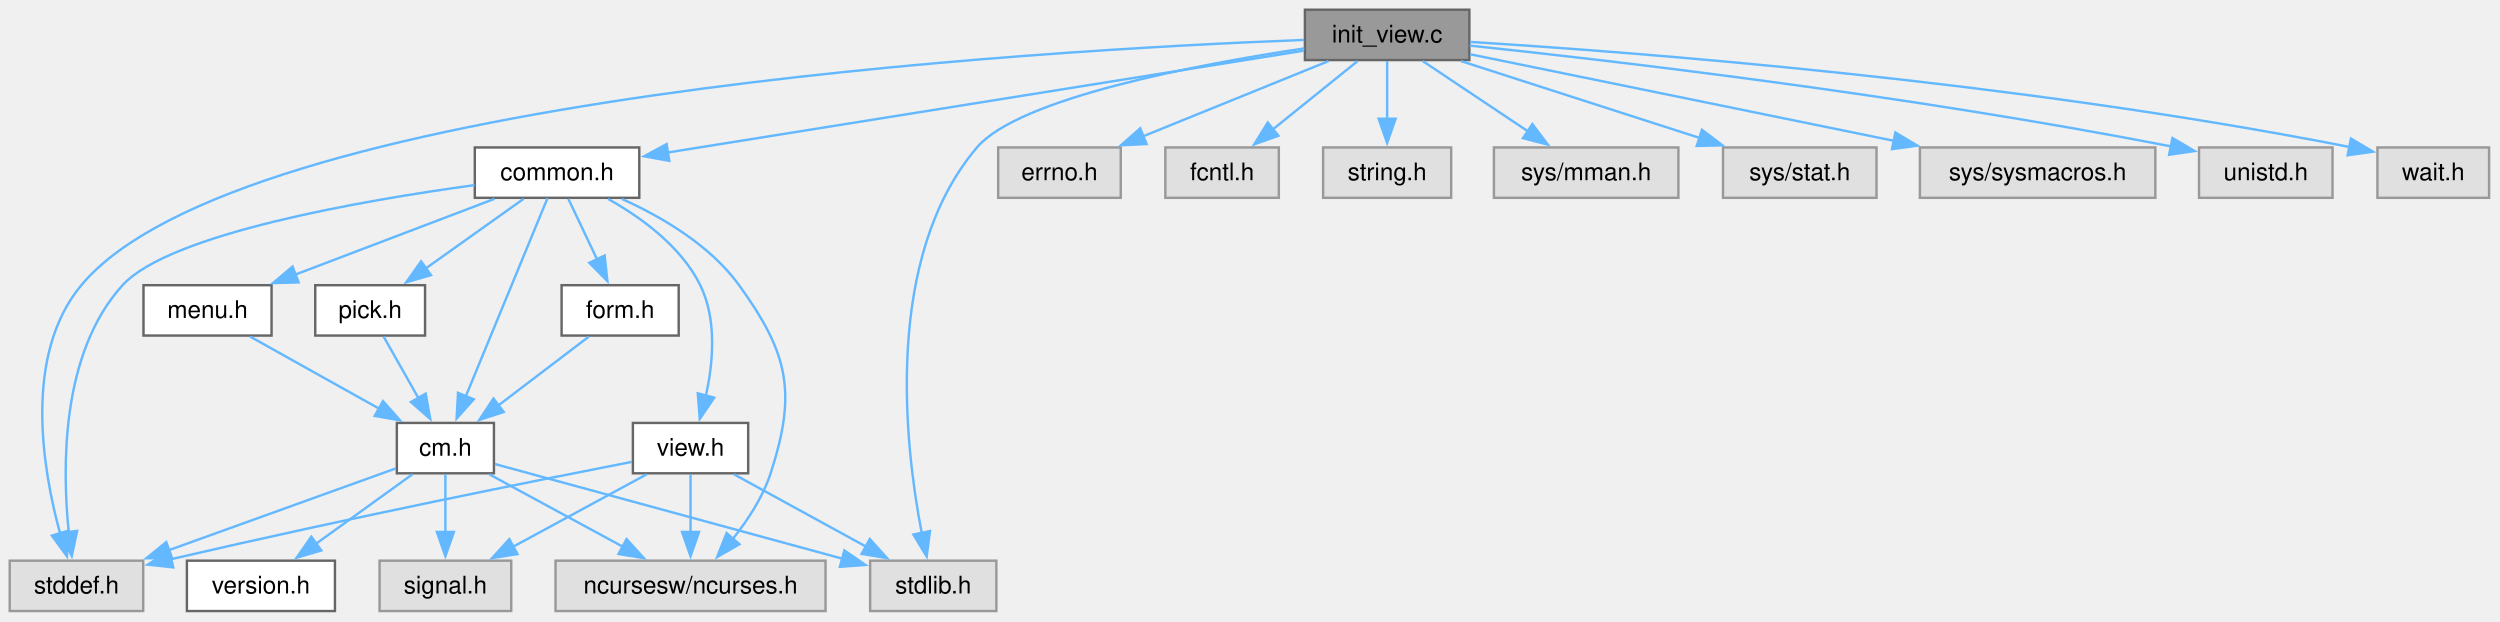
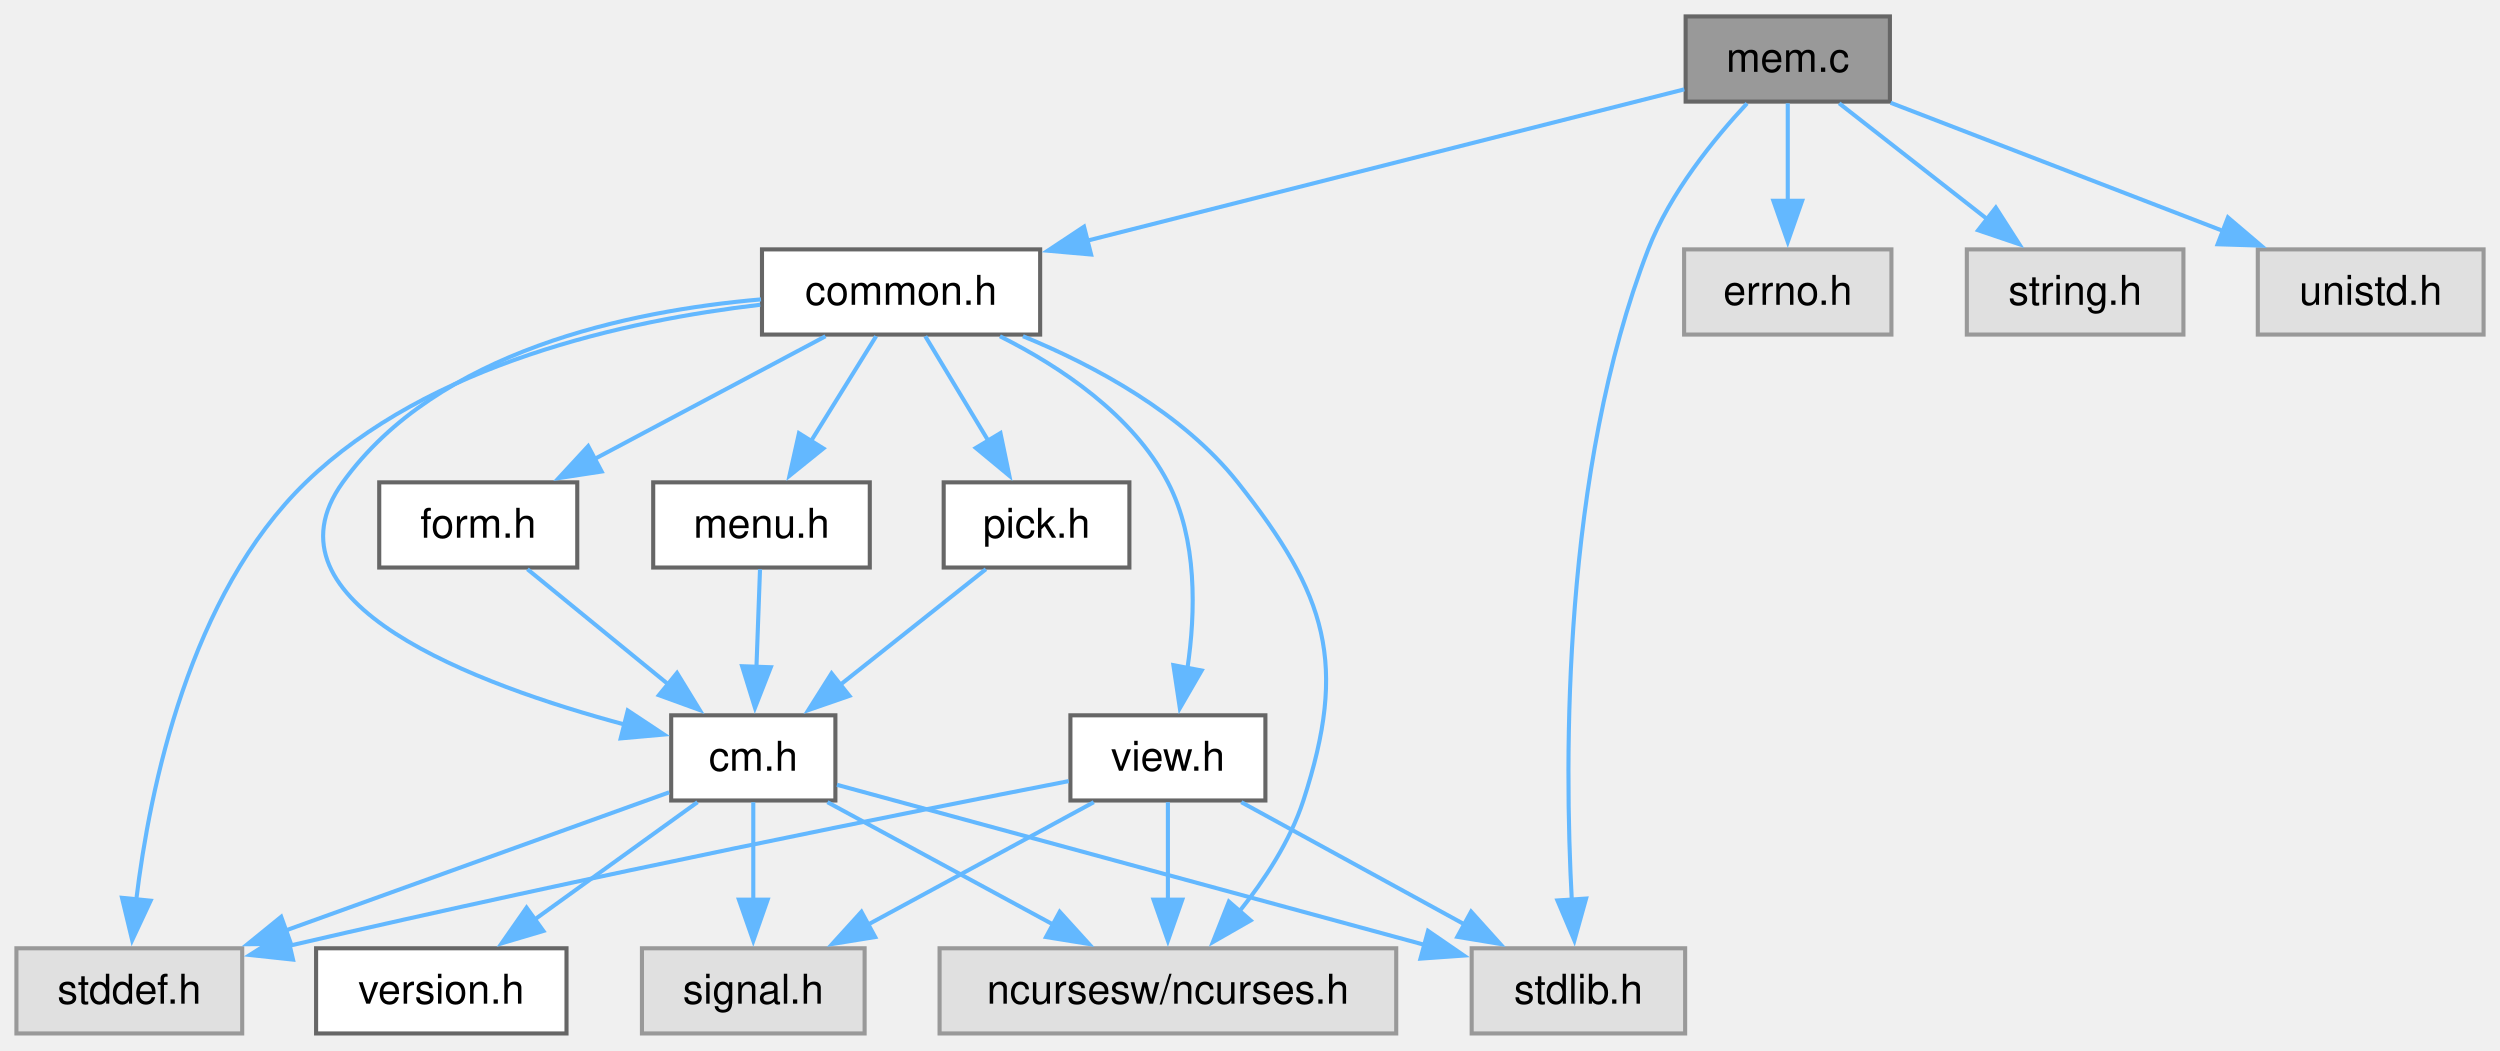
- <svg xmlns="http://www.w3.org/2000/svg" xmlns:xlink="http://www.w3.org/1999/xlink" width="1030pt" height="256pt" viewBox="0.00 0.00 1030.00 256.00">
+ <svg xmlns="http://www.w3.org/2000/svg" xmlns:xlink="http://www.w3.org/1999/xlink" width="609pt" height="256pt" viewBox="0.00 0.00 609.00 256.00">
  <g id="graph0" class="graph" transform="scale(1 1) rotate(0) translate(4 251.75)">
    <g id="Node000001" class="node">
      <g id="a_Node000001">
-         <a xlink:title="Initialize C-Menu View Screen IO and Input.">
-           <polygon fill="#999999" stroke="#666666" points="601.38,-247.75 533.62,-247.75 533.62,-227 601.38,-227 601.38,-247.75" />
-           <text xml:space="preserve" text-anchor="middle" x="567.5" y="-234.25" font-family="Helvetica,sans-Serif" font-size="10.00">init_view.c</text>
+         <a xlink:title="Create and destroy main data structures for C-Menu.">
+           <polygon fill="#999999" stroke="#666666" points="456.38,-247.75 406.62,-247.75 406.62,-227 456.38,-227 456.38,-247.75" />
+           <text xml:space="preserve" text-anchor="middle" x="431.5" y="-234.25" font-family="Helvetica,sans-Serif" font-size="10.00">mem.c</text>
        </a>
      </g>
    </g>
    <g id="Node000002" class="node">
      <g id="a_Node000002">
        <a xlink:href="../../dd/dd8/a00719.html" target="_top" xlink:title="Headder for C-Menu Menu, Form, Pick, and View components.">
-           <polygon fill="white" stroke="#666666" points="259.38,-191 191.62,-191 191.62,-170.25 259.38,-170.25 259.38,-191" />
-           <text xml:space="preserve" text-anchor="middle" x="225.5" y="-177.5" font-family="Helvetica,sans-Serif" font-size="10.00">common.h</text>
+           <polygon fill="white" stroke="#666666" points="249.38,-191 181.62,-191 181.62,-170.25 249.38,-170.25 249.38,-191" />
+           <text xml:space="preserve" text-anchor="middle" x="215.5" y="-177.5" font-family="Helvetica,sans-Serif" font-size="10.00">common.h</text>
        </a>
      </g>
    </g>
    <g id="edge1_Node000001_Node000002" class="edge">
      <g id="a_edge1_Node000001_Node000002">
        <a xlink:title=" ">
-           <path fill="none" stroke="#63b8ff" d="M533.14,-230.87C471.05,-220.93 340.16,-199.98 270.82,-188.88" />
-           <polygon fill="#63b8ff" stroke="#63b8ff" points="271.76,-185.49 261.33,-187.36 270.65,-192.4 271.76,-185.49" />
-         </a>
-       </g>
-     </g>
-     <g id="Node000007" class="node">
-       <g id="a_Node000007">
-         <a xlink:title=" ">
-           <polygon fill="#e0e0e0" stroke="#999999" points="55,-20.75 0,-20.75 0,0 55,0 55,-20.75" />
-           <text xml:space="preserve" text-anchor="middle" x="27.5" y="-7.25" font-family="Helvetica,sans-Serif" font-size="10.00">stddef.h</text>
-         </a>
-       </g>
-     </g>
-     <g id="edge23_Node000001_Node000007" class="edge">
-       <g id="a_edge23_Node000001_Node000007">
-         <a xlink:title=" ">
-           <path fill="none" stroke="#63b8ff" d="M533.31,-235.31C425.27,-231.16 94.49,-212.2 29.5,-134.25 5.57,-105.55 13.45,-58.59 20.81,-31.8" />
-           <polygon fill="#63b8ff" stroke="#63b8ff" points="24.08,-33.09 23.61,-22.5 17.38,-31.07 24.08,-33.09" />
+           <path fill="none" stroke="#63b8ff" d="M406.3,-229.99C370.67,-220.96 305.01,-204.31 260.79,-193.11" />
+           <polygon fill="#63b8ff" stroke="#63b8ff" points="261.79,-189.75 251.23,-190.68 260.07,-196.53 261.79,-189.75" />
        </a>
      </g>
    </g>
    <g id="Node000008" class="node">
      <g id="a_Node000008">
        <a xlink:title=" ">
          <polygon fill="#e0e0e0" stroke="#999999" points="406.5,-20.75 354.5,-20.75 354.5,0 406.5,0 406.5,-20.75" />
          <text xml:space="preserve" text-anchor="middle" x="380.5" y="-7.25" font-family="Helvetica,sans-Serif" font-size="10.00">stdlib.h</text>
        </a>
      </g>
    </g>
-     <g id="edge24_Node000001_Node000008" class="edge">
-       <g id="a_edge24_Node000001_Node000008">
-         <a xlink:title=" ">
-           <path fill="none" stroke="#63b8ff" d="M533.37,-231.82C489.2,-225.18 415.81,-211.37 398.5,-191 360.02,-145.7 368.67,-68.94 375.74,-32.2" />
-           <polygon fill="#63b8ff" stroke="#63b8ff" points="379.16,-32.97 377.79,-22.46 372.31,-31.53 379.16,-32.97" />
+     <g id="edge22_Node000001_Node000008" class="edge">
+       <g id="a_edge22_Node000001_Node000008">
+         <a xlink:title=" ">
+           <path fill="none" stroke="#63b8ff" d="M421.58,-226.56C413.58,-217.98 402.82,-204.77 397.5,-191 376.58,-136.85 377.04,-66.97 378.89,-32.51" />
+           <polygon fill="#63b8ff" stroke="#63b8ff" points="382.37,-32.86 379.52,-22.65 375.39,-32.4 382.37,-32.86" />
        </a>
      </g>
    </g>
    <g id="Node000013" class="node">
      <g id="a_Node000013">
        <a xlink:title=" ">
-           <polygon fill="#e0e0e0" stroke="#999999" points="457.75,-191 407.25,-191 407.25,-170.25 457.75,-170.25 457.75,-191" />
-           <text xml:space="preserve" text-anchor="middle" x="432.5" y="-177.5" font-family="Helvetica,sans-Serif" font-size="10.00">errno.h</text>
+           <polygon fill="#e0e0e0" stroke="#999999" points="456.75,-191 406.25,-191 406.25,-170.25 456.75,-170.25 456.75,-191" />
+           <text xml:space="preserve" text-anchor="middle" x="431.5" y="-177.5" font-family="Helvetica,sans-Serif" font-size="10.00">errno.h</text>
        </a>
      </g>
    </g>
    <g id="edge21_Node000001_Node000013" class="edge">
      <g id="a_edge21_Node000001_Node000013">
        <a xlink:title=" ">
-           <path fill="none" stroke="#63b8ff" d="M543.36,-226.59C522.06,-217.94 490.75,-205.25 466.83,-195.55" />
-           <polygon fill="#63b8ff" stroke="#63b8ff" points="468.41,-192.41 457.83,-191.9 465.78,-198.9 468.41,-192.41" />
+           <path fill="none" stroke="#63b8ff" d="M431.5,-226.59C431.5,-219.97 431.5,-210.97 431.5,-202.77" />
+           <polygon fill="#63b8ff" stroke="#63b8ff" points="435,-202.84 431.5,-192.84 428,-202.84 435,-202.84" />
        </a>
      </g>
    </g>
    <g id="Node000014" class="node">
      <g id="a_Node000014">
        <a xlink:title=" ">
-           <polygon fill="#e0e0e0" stroke="#999999" points="522.88,-191 476.12,-191 476.12,-170.25 522.88,-170.25 522.88,-191" />
-           <text xml:space="preserve" text-anchor="middle" x="499.5" y="-177.5" font-family="Helvetica,sans-Serif" font-size="10.00">fcntl.h</text>
-         </a>
-       </g>
-     </g>
-     <g id="edge22_Node000001_Node000014" class="edge">
-       <g id="a_edge22_Node000001_Node000014">
-         <a xlink:title=" ">
-           <path fill="none" stroke="#63b8ff" d="M555.34,-226.59C545.67,-218.8 531.92,-207.72 520.48,-198.51" />
-           <polygon fill="#63b8ff" stroke="#63b8ff" points="522.71,-195.82 512.73,-192.28 518.32,-201.28 522.71,-195.82" />
+           <polygon fill="#e0e0e0" stroke="#999999" points="527.88,-191 475.12,-191 475.12,-170.25 527.88,-170.25 527.88,-191" />
+           <text xml:space="preserve" text-anchor="middle" x="501.5" y="-177.5" font-family="Helvetica,sans-Serif" font-size="10.00">string.h</text>
+         </a>
+       </g>
+     </g>
+     <g id="edge23_Node000001_Node000014" class="edge">
+       <g id="a_edge23_Node000001_Node000014">
+         <a xlink:title=" ">
+           <path fill="none" stroke="#63b8ff" d="M444.01,-226.59C454.07,-218.72 468.41,-207.5 480.26,-198.24" />
+           <polygon fill="#63b8ff" stroke="#63b8ff" points="482.18,-201.18 487.9,-192.26 477.87,-195.66 482.18,-201.18" />
        </a>
      </g>
    </g>
    <g id="Node000015" class="node">
      <g id="a_Node000015">
        <a xlink:title=" ">
-           <polygon fill="#e0e0e0" stroke="#999999" points="593.88,-191 541.12,-191 541.12,-170.25 593.88,-170.25 593.88,-191" />
-           <text xml:space="preserve" text-anchor="middle" x="567.5" y="-177.5" font-family="Helvetica,sans-Serif" font-size="10.00">string.h</text>
-         </a>
-       </g>
-     </g>
-     <g id="edge25_Node000001_Node000015" class="edge">
-       <g id="a_edge25_Node000001_Node000015">
-         <a xlink:title=" ">
-           <path fill="none" stroke="#63b8ff" d="M567.5,-226.59C567.5,-219.97 567.5,-210.97 567.5,-202.77" />
-           <polygon fill="#63b8ff" stroke="#63b8ff" points="571,-202.84 567.5,-192.84 564,-202.84 571,-202.84" />
-         </a>
-       </g>
-     </g>
-     <g id="Node000016" class="node">
-       <g id="a_Node000016">
-         <a xlink:title=" ">
-           <polygon fill="#e0e0e0" stroke="#999999" points="687.5,-191 611.5,-191 611.5,-170.25 687.5,-170.25 687.5,-191" />
-           <text xml:space="preserve" text-anchor="middle" x="649.5" y="-177.5" font-family="Helvetica,sans-Serif" font-size="10.00">sys/mman.h</text>
-         </a>
-       </g>
-     </g>
-     <g id="edge26_Node000001_Node000016" class="edge">
-       <g id="a_edge26_Node000001_Node000016">
-         <a xlink:title=" ">
-           <path fill="none" stroke="#63b8ff" d="M582.16,-226.59C594.17,-218.57 611.41,-207.06 625.44,-197.69" />
-           <polygon fill="#63b8ff" stroke="#63b8ff" points="627.34,-200.63 633.71,-192.17 623.45,-194.81 627.34,-200.63" />
-         </a>
-       </g>
-     </g>
-     <g id="Node000017" class="node">
-       <g id="a_Node000017">
-         <a xlink:title=" ">
-           <polygon fill="#e0e0e0" stroke="#999999" points="769.12,-191 705.88,-191 705.88,-170.25 769.12,-170.25 769.12,-191" />
-           <text xml:space="preserve" text-anchor="middle" x="737.5" y="-177.5" font-family="Helvetica,sans-Serif" font-size="10.00">sys/stat.h</text>
-         </a>
-       </g>
-     </g>
-     <g id="edge27_Node000001_Node000017" class="edge">
-       <g id="a_edge27_Node000001_Node000017">
-         <a xlink:title=" ">
-           <path fill="none" stroke="#63b8ff" d="M597.89,-226.59C625.37,-217.74 666.04,-204.64 696.41,-194.86" />
-           <polygon fill="#63b8ff" stroke="#63b8ff" points="697.2,-198.28 705.64,-191.88 695.05,-191.62 697.2,-198.28" />
-         </a>
-       </g>
-     </g>
-     <g id="Node000018" class="node">
-       <g id="a_Node000018">
-         <a xlink:title=" ">
-           <polygon fill="#e0e0e0" stroke="#999999" points="884,-191 787,-191 787,-170.25 884,-170.25 884,-191" />
-           <text xml:space="preserve" text-anchor="middle" x="835.5" y="-177.5" font-family="Helvetica,sans-Serif" font-size="10.00">sys/sysmacros.h</text>
-         </a>
-       </g>
-     </g>
-     <g id="edge28_Node000001_Node000018" class="edge">
-       <g id="a_edge28_Node000001_Node000018">
-         <a xlink:title=" ">
-           <path fill="none" stroke="#63b8ff" d="M601.71,-229.39C645.72,-220.4 722.84,-204.64 776.41,-193.7" />
-           <polygon fill="#63b8ff" stroke="#63b8ff" points="776.89,-197.17 785.98,-191.74 775.49,-190.31 776.89,-197.17" />
-         </a>
-       </g>
-     </g>
-     <g id="Node000019" class="node">
-       <g id="a_Node000019">
-         <a xlink:title=" ">
-           <polygon fill="#e0e0e0" stroke="#999999" points="957,-191 902,-191 902,-170.25 957,-170.25 957,-191" />
-           <text xml:space="preserve" text-anchor="middle" x="929.5" y="-177.5" font-family="Helvetica,sans-Serif" font-size="10.00">unistd.h</text>
-         </a>
-       </g>
-     </g>
-     <g id="edge29_Node000001_Node000019" class="edge">
-       <g id="a_edge29_Node000001_Node000019">
-         <a xlink:title=" ">
-           <path fill="none" stroke="#63b8ff" d="M601.51,-232.96C659.12,-226.89 779.76,-212.97 890.63,-191.4" />
-           <polygon fill="#63b8ff" stroke="#63b8ff" points="891.05,-194.88 900.18,-189.51 889.69,-188.01 891.05,-194.88" />
-         </a>
-       </g>
-     </g>
-     <g id="Node000020" class="node">
-       <g id="a_Node000020">
-         <a xlink:title=" ">
-           <polygon fill="#e0e0e0" stroke="#999999" points="1021.5,-191 975.5,-191 975.5,-170.25 1021.5,-170.25 1021.5,-191" />
-           <text xml:space="preserve" text-anchor="middle" x="998.5" y="-177.5" font-family="Helvetica,sans-Serif" font-size="10.00">wait.h</text>
-         </a>
-       </g>
-     </g>
-     <g id="edge30_Node000001_Node000020" class="edge">
-       <g id="a_edge30_Node000001_Node000020">
-         <a xlink:title=" ">
-           <path fill="none" stroke="#63b8ff" d="M601.7,-234.47C669.24,-230.29 824.59,-218.57 963.91,-191.21" />
-           <polygon fill="#63b8ff" stroke="#63b8ff" points="964.59,-194.65 973.71,-189.25 963.22,-187.78 964.59,-194.65" />
+           <polygon fill="#e0e0e0" stroke="#999999" points="601,-191 546,-191 546,-170.25 601,-170.25 601,-191" />
+           <text xml:space="preserve" text-anchor="middle" x="573.5" y="-177.5" font-family="Helvetica,sans-Serif" font-size="10.00">unistd.h</text>
+         </a>
+       </g>
+     </g>
+     <g id="edge24_Node000001_Node000015" class="edge">
+       <g id="a_edge24_Node000001_Node000015">
+         <a xlink:title=" ">
+           <path fill="none" stroke="#63b8ff" d="M456.56,-226.71C479.03,-218.05 512.26,-205.24 537.56,-195.48" />
+           <polygon fill="#63b8ff" stroke="#63b8ff" points="538.73,-198.78 546.8,-191.92 536.21,-192.25 538.73,-198.78" />
        </a>
      </g>
    </g>
    <g id="Node000003" class="node">
      <g id="a_Node000003">
        <a xlink:title=" ">
          <polygon fill="#e0e0e0" stroke="#999999" points="336.12,-20.75 224.88,-20.75 224.88,0 336.12,0 336.12,-20.75" />
          <text xml:space="preserve" text-anchor="middle" x="280.5" y="-7.25" font-family="Helvetica,sans-Serif" font-size="10.00">ncursesw/ncurses.h</text>
        </a>
      </g>
    </g>
    <g id="edge2_Node000002_Node000003" class="edge">
      <g id="a_edge2_Node000002_Node000003">
        <a xlink:title=" ">
-           <path fill="none" stroke="#63b8ff" d="M252.23,-169.79C268.56,-162.43 288.55,-150.78 300.5,-134.25 320.96,-105.95 324.3,-89.96 313.5,-56.75 310.29,-46.87 304.03,-37.35 297.81,-29.6" />
+           <path fill="none" stroke="#63b8ff" d="M245.19,-169.85C262.78,-162.62 284.16,-151.08 297.5,-134.25 319.34,-106.68 324.38,-90.2 313.5,-56.75 310.29,-46.87 304.03,-37.35 297.81,-29.6" />
          <polygon fill="#63b8ff" stroke="#63b8ff" points="300.65,-27.53 291.46,-22.27 295.36,-32.12 300.65,-27.53" />
        </a>
      </g>
    </g>
    <g id="Node000004" class="node">
      <g id="a_Node000004">
        <a xlink:href="../../d8/db9/a00725.html" target="_top" xlink:title="Headder for C-Menu API library, libcm.so.">
          <polygon fill="white" stroke="#666666" points="199.5,-77.5 159.5,-77.5 159.5,-56.75 199.5,-56.75 199.5,-77.5" />
          <text xml:space="preserve" text-anchor="middle" x="179.5" y="-64" font-family="Helvetica,sans-Serif" font-size="10.00">cm.h</text>
        </a>
      </g>
    </g>
    <g id="edge3_Node000002_Node000004" class="edge">
      <g id="a_edge3_Node000002_Node000004">
        <a xlink:title=" ">
-           <path fill="none" stroke="#63b8ff" d="M221.58,-170.12C214.15,-152.11 197.87,-112.64 187.88,-88.43" />
-           <polygon fill="#63b8ff" stroke="#63b8ff" points="191.17,-87.23 184.12,-79.32 184.7,-89.9 191.17,-87.23" />
+           <path fill="none" stroke="#63b8ff" d="M181.38,-178.82C149.2,-176.02 102.56,-166.26 79.5,-134.25 58.38,-104.94 111.85,-84.98 148.49,-75.16" />
+           <polygon fill="#63b8ff" stroke="#63b8ff" points="148.92,-78.67 157.75,-72.82 147.2,-71.88 148.92,-78.67" />
+         </a>
+       </g>
+     </g>
+     <g id="Node000007" class="node">
+       <g id="a_Node000007">
+         <a xlink:title=" ">
+           <polygon fill="#e0e0e0" stroke="#999999" points="55,-20.75 0,-20.75 0,0 55,0 55,-20.75" />
+           <text xml:space="preserve" text-anchor="middle" x="27.5" y="-7.25" font-family="Helvetica,sans-Serif" font-size="10.00">stddef.h</text>
        </a>
      </g>
    </g>
    <g id="edge20_Node000002_Node000007" class="edge">
      <g id="a_edge20_Node000002_Node000007">
        <a xlink:title=" ">
-           <path fill="none" stroke="#63b8ff" d="M191.51,-175.49C145.18,-169.13 65.75,-155.42 46.5,-134.25 21.17,-106.4 21.54,-59.48 24.34,-32.39" />
-           <polygon fill="#63b8ff" stroke="#63b8ff" points="27.79,-33.03 25.57,-22.67 20.84,-32.15 27.79,-33.03" />
+           <path fill="none" stroke="#63b8ff" d="M181.19,-177.51C148.67,-173.72 100.46,-163.22 70.5,-134.25 42.17,-106.85 32.48,-59.76 29.19,-32.52" />
+           <polygon fill="#63b8ff" stroke="#63b8ff" points="32.69,-32.34 28.2,-22.74 25.72,-33.04 32.69,-32.34" />
        </a>
      </g>
    </g>
    <g id="Node000009" class="node">
      <g id="a_Node000009">
        <a xlink:href="../../d2/d94/a00716.html" target="_top" xlink:title="Form data structures, enums, types, end process declarations.">
-           <polygon fill="white" stroke="#666666" points="275.62,-134.25 227.38,-134.25 227.38,-113.5 275.62,-113.5 275.62,-134.25" />
-           <text xml:space="preserve" text-anchor="middle" x="251.5" y="-120.75" font-family="Helvetica,sans-Serif" font-size="10.00">form.h</text>
+           <polygon fill="white" stroke="#666666" points="136.62,-134.25 88.38,-134.25 88.38,-113.5 136.62,-113.5 136.62,-134.25" />
+           <text xml:space="preserve" text-anchor="middle" x="112.5" y="-120.75" font-family="Helvetica,sans-Serif" font-size="10.00">form.h</text>
        </a>
      </g>
    </g>
    <g id="edge9_Node000002_Node000009" class="edge">
      <g id="a_edge9_Node000002_Node000009">
        <a xlink:title=" ">
-           <path fill="none" stroke="#63b8ff" d="M230.15,-169.84C233.44,-162.91 237.97,-153.37 242.01,-144.86" />
-           <polygon fill="#63b8ff" stroke="#63b8ff" points="245.11,-146.48 246.24,-135.95 238.79,-143.48 245.11,-146.48" />
+           <path fill="none" stroke="#63b8ff" d="M197.09,-169.84C181.41,-161.51 158.65,-149.41 140.69,-139.86" />
+           <polygon fill="#63b8ff" stroke="#63b8ff" points="142.56,-136.89 132.09,-135.29 139.28,-143.07 142.56,-136.89" />
        </a>
      </g>
    </g>
    <g id="Node000010" class="node">
      <g id="a_Node000010">
        <a xlink:href="../../df/df7/a00731.html" target="_top" xlink:title="Menu data structures, enums, types, end external declarations.">
-           <polygon fill="white" stroke="#666666" points="107.88,-134.25 55.12,-134.25 55.12,-113.5 107.88,-113.5 107.88,-134.25" />
-           <text xml:space="preserve" text-anchor="middle" x="81.5" y="-120.75" font-family="Helvetica,sans-Serif" font-size="10.00">menu.h</text>
+           <polygon fill="white" stroke="#666666" points="207.88,-134.25 155.12,-134.25 155.12,-113.5 207.88,-113.5 207.88,-134.25" />
+           <text xml:space="preserve" text-anchor="middle" x="181.5" y="-120.75" font-family="Helvetica,sans-Serif" font-size="10.00">menu.h</text>
        </a>
      </g>
    </g>
    <g id="edge11_Node000002_Node000010" class="edge">
      <g id="a_edge11_Node000002_Node000010">
        <a xlink:title=" ">
-           <path fill="none" stroke="#63b8ff" d="M199.76,-169.84C176.92,-161.16 143.33,-148.38 117.78,-138.67" />
-           <polygon fill="#63b8ff" stroke="#63b8ff" points="119.03,-135.4 108.44,-135.12 116.54,-141.94 119.03,-135.4" />
+           <path fill="none" stroke="#63b8ff" d="M209.42,-169.84C205.02,-162.75 198.93,-152.94 193.56,-144.29" />
+           <polygon fill="#63b8ff" stroke="#63b8ff" points="196.57,-142.51 188.32,-135.86 190.63,-146.21 196.57,-142.51" />
        </a>
      </g>
    </g>
    <g id="Node000011" class="node">
      <g id="a_Node000011">
        <a xlink:href="../../db/d7c/a00722.html" target="_top" xlink:title="Pick data structures, enums, types, end external declarations.">
-           <polygon fill="white" stroke="#666666" points="171.12,-134.25 125.88,-134.25 125.88,-113.5 171.12,-113.5 171.12,-134.25" />
-           <text xml:space="preserve" text-anchor="middle" x="148.5" y="-120.75" font-family="Helvetica,sans-Serif" font-size="10.00">pick.h</text>
+           <polygon fill="white" stroke="#666666" points="271.12,-134.25 225.88,-134.25 225.88,-113.5 271.12,-113.5 271.12,-134.25" />
+           <text xml:space="preserve" text-anchor="middle" x="248.5" y="-120.75" font-family="Helvetica,sans-Serif" font-size="10.00">pick.h</text>
        </a>
      </g>
    </g>
    <g id="edge13_Node000002_Node000011" class="edge">
      <g id="a_edge13_Node000002_Node000011">
        <a xlink:title=" ">
-           <path fill="none" stroke="#63b8ff" d="M211.73,-169.84C200.57,-161.9 184.58,-150.53 171.48,-141.21" />
-           <polygon fill="#63b8ff" stroke="#63b8ff" points="173.56,-138.4 163.38,-135.46 169.5,-144.1 173.56,-138.4" />
+           <path fill="none" stroke="#63b8ff" d="M221.4,-169.84C225.67,-162.75 231.58,-152.94 236.8,-144.29" />
+           <polygon fill="#63b8ff" stroke="#63b8ff" points="239.71,-146.25 241.87,-135.87 233.71,-142.63 239.71,-146.25" />
        </a>
      </g>
    </g>
    <g id="Node000012" class="node">
      <g id="a_Node000012">
        <a xlink:href="../../d6/dc0/a00734.html" target="_top" xlink:title="View data structures, enums, types, end external declarations.">
          <polygon fill="white" stroke="#666666" points="304.25,-77.5 256.75,-77.5 256.75,-56.75 304.25,-56.75 304.25,-77.5" />
          <text xml:space="preserve" text-anchor="middle" x="280.5" y="-64" font-family="Helvetica,sans-Serif" font-size="10.00">view.h</text>
        </a>
      </g>
    </g>
    <g id="edge15_Node000002_Node000012" class="edge">
      <g id="a_edge15_Node000002_Node000012">
        <a xlink:title=" ">
-           <path fill="none" stroke="#63b8ff" d="M246.53,-169.79C260.09,-162.18 276.62,-150.25 284.5,-134.25 291.42,-120.19 289.84,-102.36 286.85,-88.76" />
-           <polygon fill="#63b8ff" stroke="#63b8ff" points="290.25,-87.91 284.3,-79.15 283.48,-89.71 290.25,-87.91" />
+           <path fill="none" stroke="#63b8ff" d="M239.58,-169.84C254.3,-162.44 271.91,-150.72 280.5,-134.25 287.73,-120.38 287.27,-102.54 285.25,-88.88" />
+           <polygon fill="#63b8ff" stroke="#63b8ff" points="288.72,-88.41 283.41,-79.24 281.84,-89.72 288.72,-88.41" />
        </a>
      </g>
    </g>
    <g id="edge5_Node000004_Node000003" class="edge">
      <g id="a_edge5_Node000004_Node000003">
        <a xlink:title=" ">
          <path fill="none" stroke="#63b8ff" d="M197.56,-56.34C212.92,-48.01 235.24,-35.91 252.86,-26.36" />
          <polygon fill="#63b8ff" stroke="#63b8ff" points="254.15,-29.64 261.27,-21.8 250.81,-23.49 254.15,-29.64" />
        </a>
      </g>
    </g>
    <g id="Node000005" class="node">
      <g id="a_Node000005">
        <a xlink:href="../../df/d3b/a00728.html" target="_top" xlink:title=" ">
          <polygon fill="white" stroke="#666666" points="134,-20.75 73,-20.75 73,0 134,0 134,-20.75" />
          <text xml:space="preserve" text-anchor="middle" x="103.5" y="-7.25" font-family="Helvetica,sans-Serif" font-size="10.00">version.h</text>
        </a>
      </g>
    </g>
    <g id="edge4_Node000004_Node000005" class="edge">
      <g id="a_edge4_Node000004_Node000005">
        <a xlink:title=" ">
          <path fill="none" stroke="#63b8ff" d="M165.91,-56.34C154.89,-48.4 139.11,-37.03 126.18,-27.71" />
          <polygon fill="#63b8ff" stroke="#63b8ff" points="128.36,-24.97 118.2,-21.96 124.27,-30.65 128.36,-24.97" />
        </a>
      </g>
    </g>
    <g id="Node000006" class="node">
      <g id="a_Node000006">
        <a xlink:title=" ">
          <polygon fill="#e0e0e0" stroke="#999999" points="206.62,-20.75 152.38,-20.75 152.38,0 206.62,0 206.62,-20.75" />
          <text xml:space="preserve" text-anchor="middle" x="179.5" y="-7.25" font-family="Helvetica,sans-Serif" font-size="10.00">signal.h</text>
        </a>
      </g>
    </g>
    <g id="edge6_Node000004_Node000006" class="edge">
      <g id="a_edge6_Node000004_Node000006">
        <a xlink:title=" ">
          <path fill="none" stroke="#63b8ff" d="M179.5,-56.34C179.5,-49.72 179.5,-40.72 179.5,-32.52" />
          <polygon fill="#63b8ff" stroke="#63b8ff" points="183,-32.59 179.5,-22.59 176,-32.59 183,-32.59" />
        </a>
      </g>
    </g>
    <g id="edge7_Node000004_Node000007" class="edge">
      <g id="a_edge7_Node000004_Node000007">
        <a xlink:title=" ">
          <path fill="none" stroke="#63b8ff" d="M159,-58.74C135.14,-50.15 95.25,-35.78 65.64,-25.11" />
          <polygon fill="#63b8ff" stroke="#63b8ff" points="66.87,-21.84 56.28,-21.74 64.5,-28.42 66.87,-21.84" />
        </a>
      </g>
    </g>
    <g id="edge8_Node000004_Node000008" class="edge">
      <g id="a_edge8_Node000004_Node000008">
        <a xlink:title=" ">
          <path fill="none" stroke="#63b8ff" d="M199.88,-60.57C233.43,-51.43 300.79,-33.09 343.1,-21.56" />
          <polygon fill="#63b8ff" stroke="#63b8ff" points="343.87,-24.98 352.6,-18.98 342.03,-18.23 343.87,-24.98" />
        </a>
      </g>
    </g>
    <g id="edge10_Node000009_Node000004" class="edge">
      <g id="a_edge10_Node000009_Node000004">
        <a xlink:title=" ">
-           <path fill="none" stroke="#63b8ff" d="M238.63,-113.09C228.29,-105.22 213.53,-94 201.35,-84.74" />
-           <polygon fill="#63b8ff" stroke="#63b8ff" points="203.54,-82.01 193.47,-78.74 199.31,-87.58 203.54,-82.01" />
+           <path fill="none" stroke="#63b8ff" d="M124.48,-113.09C134.01,-105.3 147.56,-94.22 158.83,-85.01" />
+           <polygon fill="#63b8ff" stroke="#63b8ff" points="160.92,-87.82 166.45,-78.79 156.5,-82.4 160.92,-87.82" />
        </a>
      </g>
    </g>
    <g id="edge12_Node000010_Node000004" class="edge">
      <g id="a_edge12_Node000010_Node000004">
        <a xlink:title=" ">
-           <path fill="none" stroke="#63b8ff" d="M99.02,-113.09C113.79,-104.83 135.18,-92.88 152.2,-83.38" />
-           <polygon fill="#63b8ff" stroke="#63b8ff" points="153.79,-86.5 160.81,-78.57 150.37,-80.39 153.79,-86.5" />
+           <path fill="none" stroke="#63b8ff" d="M181.14,-113.09C180.9,-106.47 180.57,-97.47 180.27,-89.27" />
+           <polygon fill="#63b8ff" stroke="#63b8ff" points="183.77,-89.21 179.91,-79.34 176.78,-89.46 183.77,-89.21" />
        </a>
      </g>
    </g>
    <g id="edge14_Node000011_Node000004" class="edge">
      <g id="a_edge14_Node000011_Node000004">
        <a xlink:title=" ">
-           <path fill="none" stroke="#63b8ff" d="M154.04,-113.09C158.01,-106.08 163.49,-96.41 168.34,-87.83" />
-           <polygon fill="#63b8ff" stroke="#63b8ff" points="171.38,-89.57 173.26,-79.15 165.29,-86.12 171.38,-89.57" />
+           <path fill="none" stroke="#63b8ff" d="M236.16,-113.09C226.25,-105.22 212.11,-94 200.44,-84.74" />
+           <polygon fill="#63b8ff" stroke="#63b8ff" points="202.92,-82.24 192.91,-78.77 198.57,-87.73 202.92,-82.24" />
        </a>
      </g>
    </g>
    <g id="edge16_Node000012_Node000003" class="edge">
      <g id="a_edge16_Node000012_Node000003">
        <a xlink:title=" ">
          <path fill="none" stroke="#63b8ff" d="M280.5,-56.34C280.5,-49.72 280.5,-40.72 280.5,-32.52" />
          <polygon fill="#63b8ff" stroke="#63b8ff" points="284,-32.59 280.5,-22.59 277,-32.59 284,-32.59" />
        </a>
      </g>
    </g>
    <g id="edge17_Node000012_Node000006" class="edge">
      <g id="a_edge17_Node000012_Node000006">
        <a xlink:title=" ">
          <path fill="none" stroke="#63b8ff" d="M262.44,-56.34C247.08,-48.01 224.76,-35.91 207.14,-26.36" />
          <polygon fill="#63b8ff" stroke="#63b8ff" points="209.19,-23.49 198.73,-21.8 205.85,-29.64 209.19,-23.49" />
        </a>
      </g>
    </g>
    <g id="edge18_Node000012_Node000007" class="edge">
      <g id="a_edge18_Node000012_Node000007">
        <a xlink:title=" ">
          <path fill="none" stroke="#63b8ff" d="M256.33,-61.47C218.05,-54.01 140.88,-38.63 66.35,-21.34" />
          <polygon fill="#63b8ff" stroke="#63b8ff" points="67.38,-17.99 56.85,-19.12 65.79,-24.81 67.38,-17.99" />
        </a>
      </g>
    </g>
    <g id="edge19_Node000012_Node000008" class="edge">
      <g id="a_edge19_Node000012_Node000008">
        <a xlink:title=" ">
          <path fill="none" stroke="#63b8ff" d="M298.38,-56.34C313.59,-48.01 335.69,-35.91 353.13,-26.36" />
          <polygon fill="#63b8ff" stroke="#63b8ff" points="354.36,-29.68 361.45,-21.81 351,-23.54 354.36,-29.68" />
        </a>
      </g>
    </g>
  </g>
</svg>
